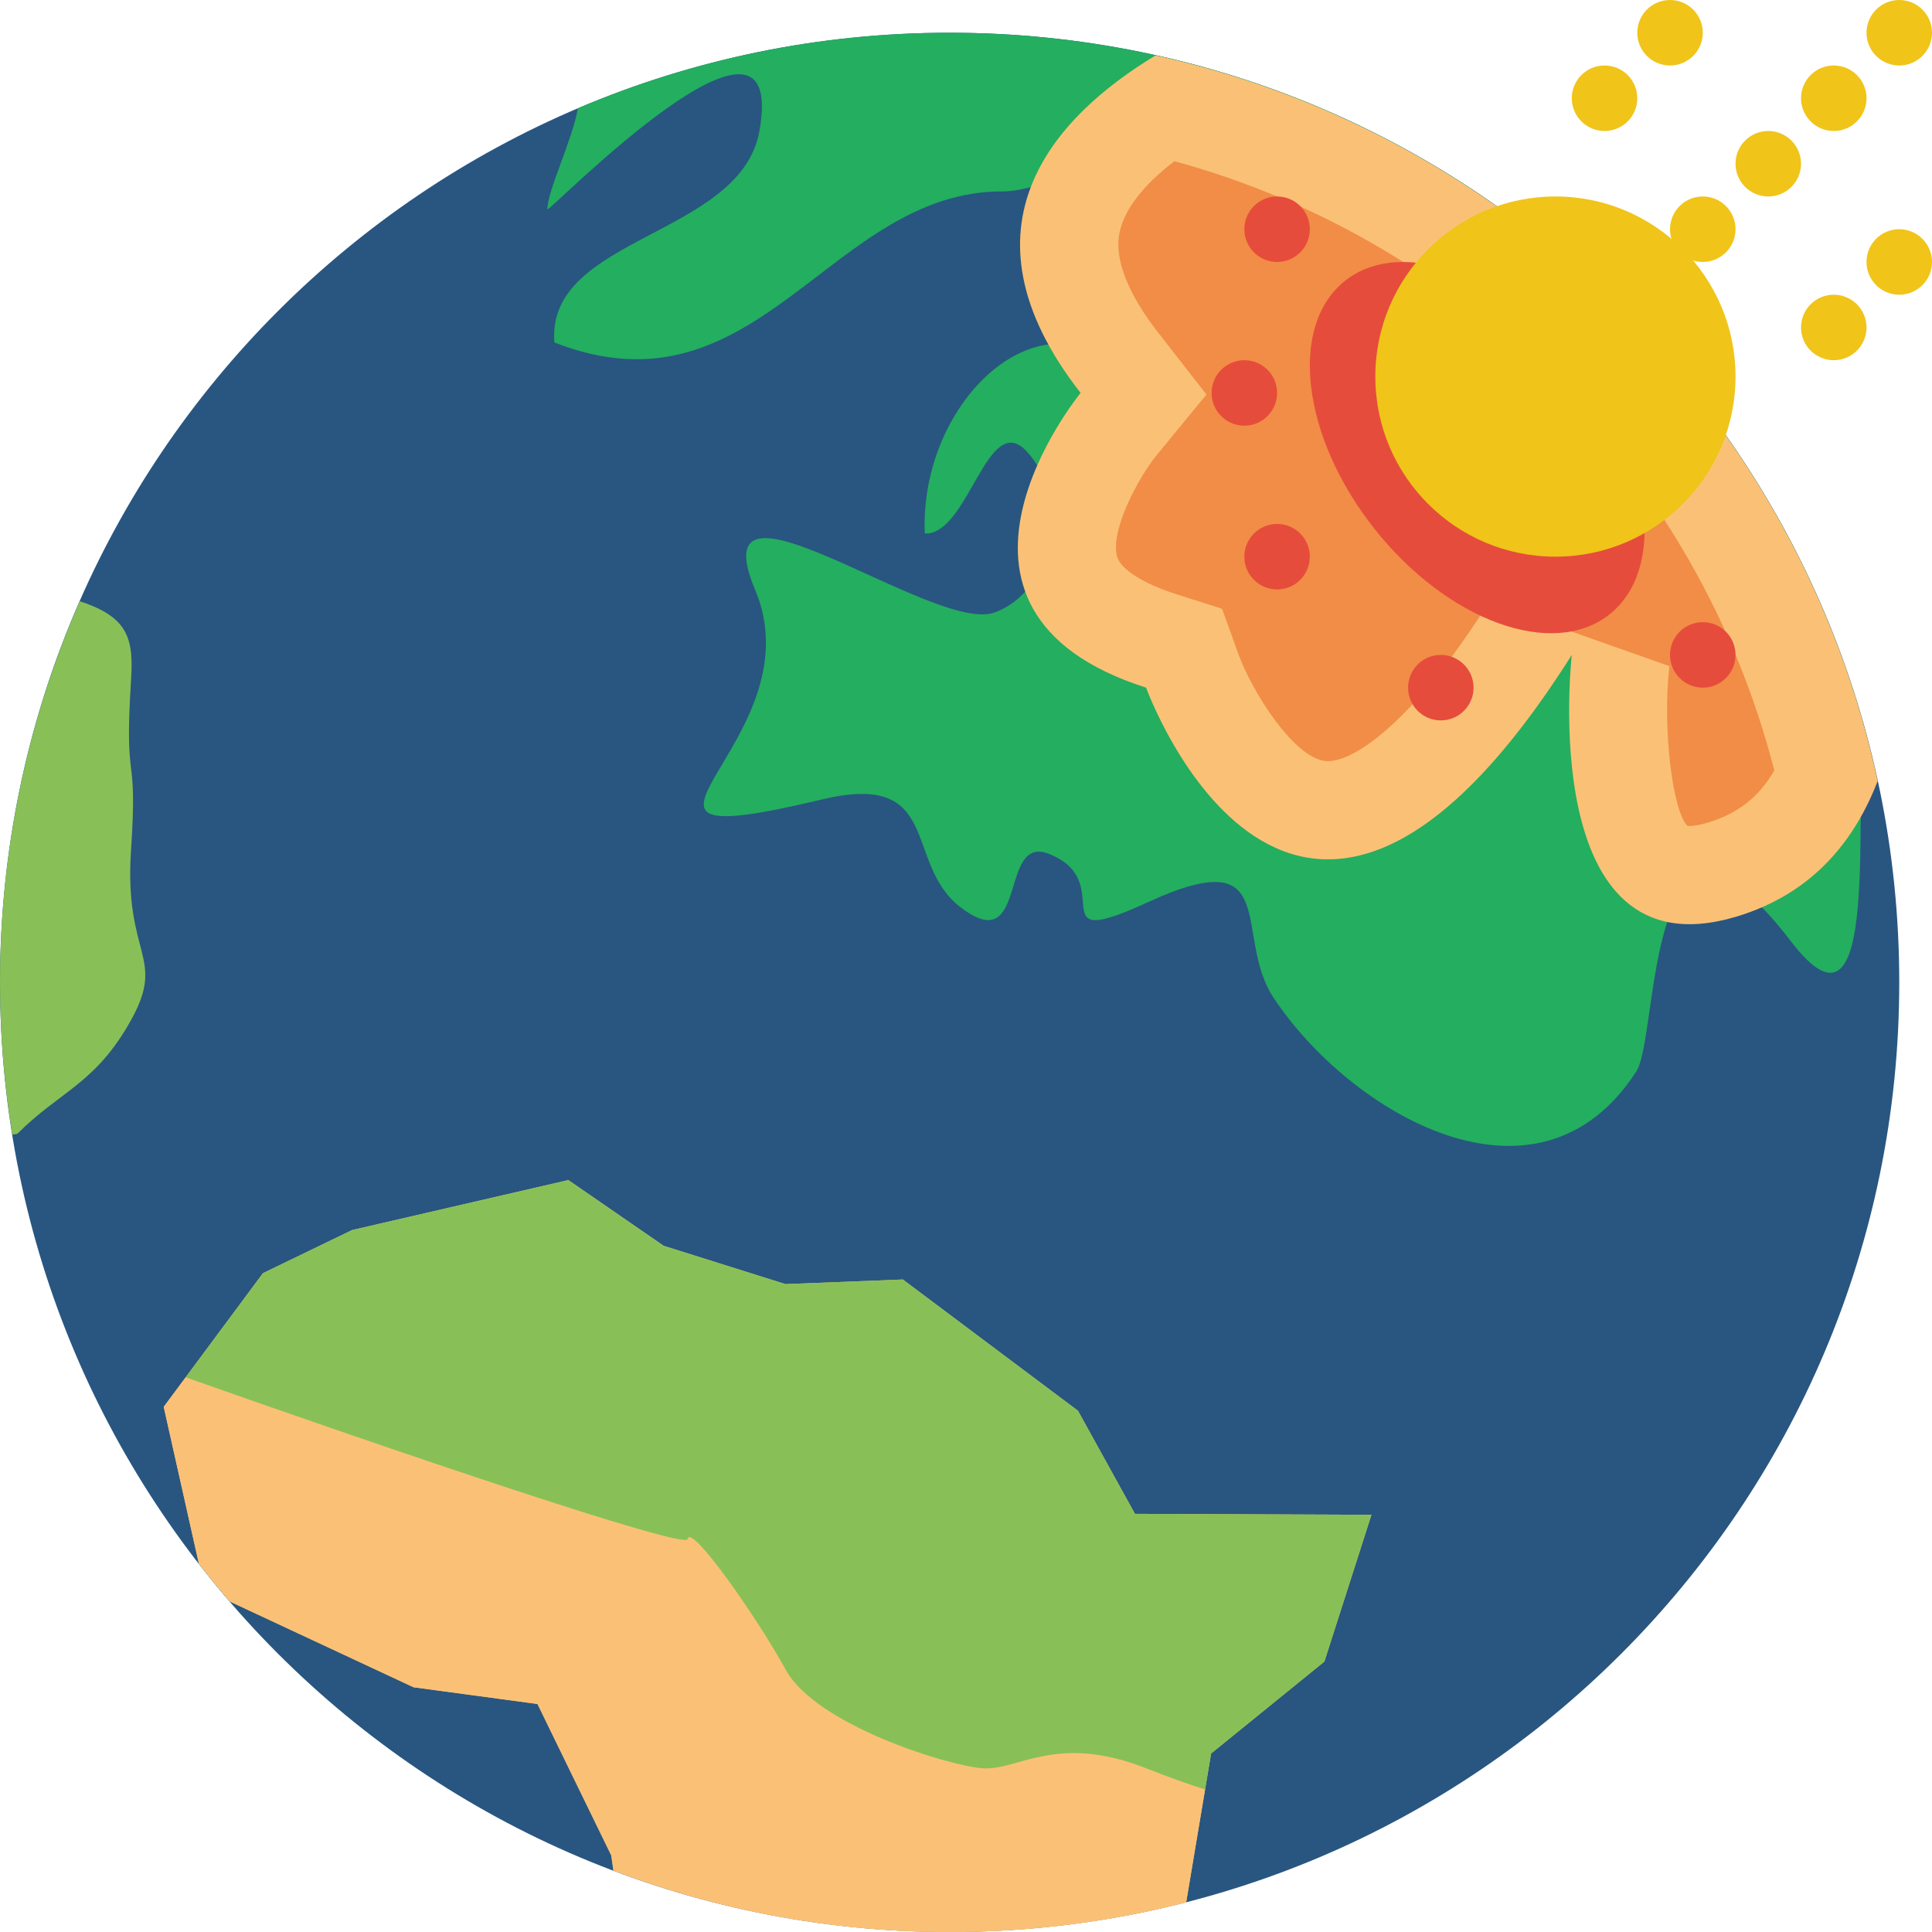
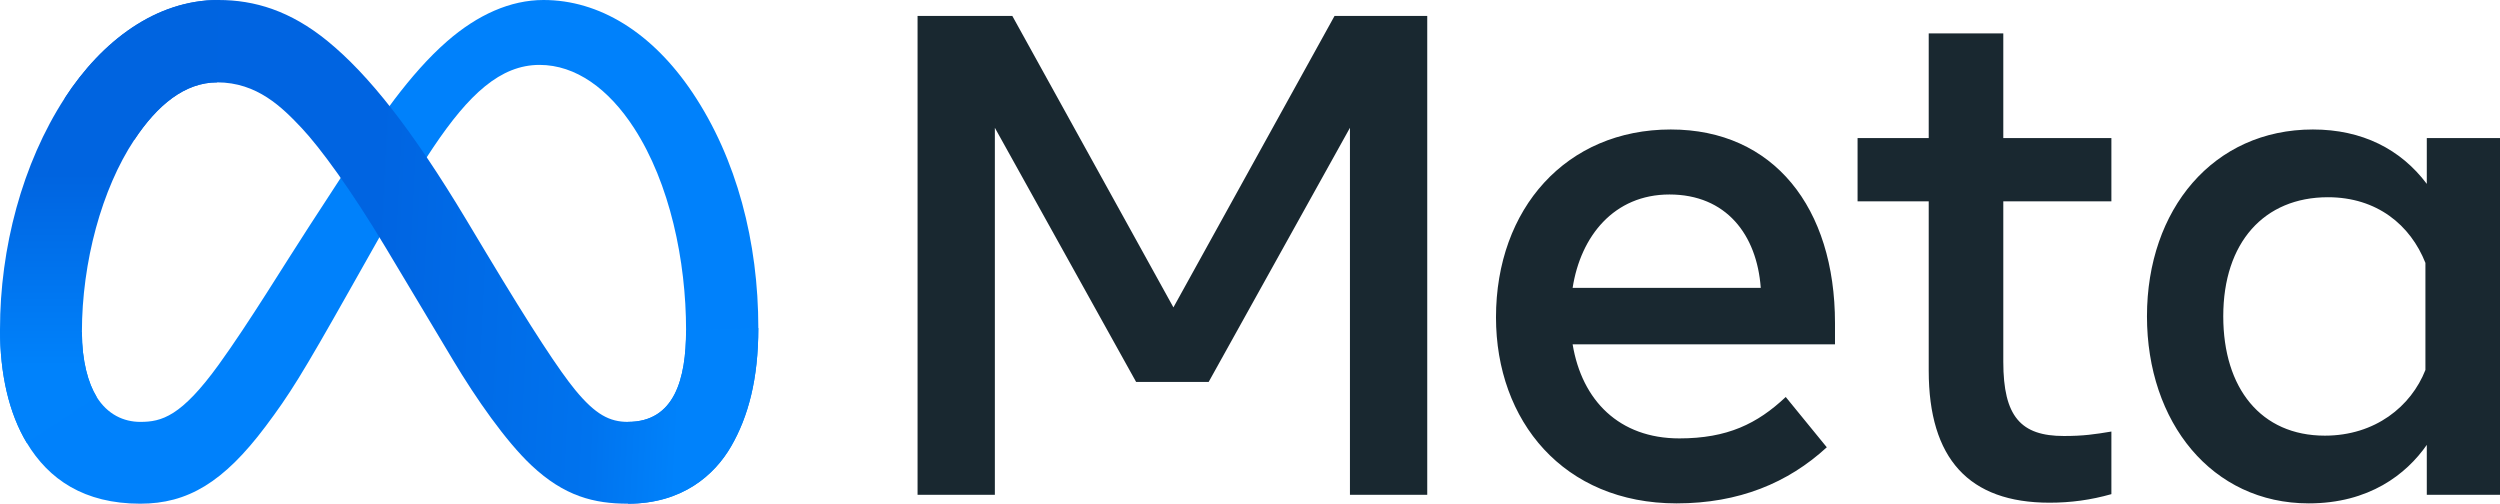
- <svg xmlns="http://www.w3.org/2000/svg" height="800px" width="800px" version="1.1" id="Capa_1" viewBox="0 0 59 59" xml:space="preserve">
-   <g>
-     <circle style="fill:#285680;" cx="29" cy="30" r="29" />
-     <g>
-       <path style="fill:#24AE5F;" d="M29,1c-4.03,0-7.866,0.823-11.353,2.308c-0.159,0.949-0.952,2.57-0.928,3.087    c0.112,0.022,7.373-7.4,6.472-2.39c-0.581,3.225-6.517,3.206-6.262,6.453c6.236,2.445,8.411-4.642,13.708-4.613    c1.767,0.01,6.292-2.784,7.155-2.215c3.496,2.303-0.799,10.467-3.474,7.75c-2.572-2.572-6.242,0.901-6.077,4.912    c1.337,0.06,1.908-3.796,3.11-2.51c1.324,1.417,0.846,4.27-0.986,4.925c-1.844,0.659-9.077-4.89-7.3-0.684    c1.954,4.668-5.854,8.275,2.028,6.393c3.716-0.891,2.481,1.937,4.234,3.286c2.088,1.603,1.164-2.214,2.686-1.633    c2.215,0.857-0.381,3.065,3.088,1.462c4.069-1.856,2.54,1.038,3.786,2.93c2.336,3.532,8.077,6.922,11.086,2.254    c0.709-1.101,0.254-9.807,4.72-3.967c2.836,3.71,1.863-4.383,2.247-6.509C53.547,9.993,42.327,1,29,1z" />
-     </g>
-     <path style="fill:#FAC176;" d="M32.919,43.082l-5.348-4.008l-3.585,0.141l-3.719-1.17l-2.911-2.007l-6.603,1.526L8.03,38.881   L5,42.963l1.072,4.784c0.306,0.395,0.623,0.782,0.949,1.161l5.608,2.618l3.785,0.511l2.252,4.622l0.068,0.465   C21.926,58.333,25.385,59,29,59c2.494,0,4.914-0.315,7.224-0.908l0.761-4.544l3.459-2.807l1.437-4.481l-7.222-0.03L32.919,43.082z" />
-     <path style="fill:#88C057;" d="M0.375,34.647c0.138-0.012,0.156-0.024,0.168-0.036c1.297-1.296,2.377-1.513,3.458-3.458   c1.081-1.945-0.216-1.945,0-5.187c0.216-3.242-0.216-1.729,0-5.187c0.078-1.244-0.053-1.928-1.565-2.417C0.873,21.926,0,25.86,0,30   C0,31.582,0.131,33.133,0.375,34.647z" />
-     <path style="fill:#FAC176;" d="M30,54c-1.083-0.083-5.083-1.333-6-3c-0.917-1.667-2.917-4.5-3-4   c-0.057,0.34-9.111-2.743-15.331-4.938L5,42.963l1.072,4.784c0.306,0.395,0.623,0.782,0.949,1.161l5.608,2.618l3.785,0.511   l2.252,4.622l0.068,0.465C21.926,58.333,25.385,59,29,59c2.494,0,4.914-0.315,7.224-0.908l0.577-3.445   C36.292,54.488,35.705,54.278,35,54C32.25,52.917,31.083,54.083,30,54z" />
-     <path style="fill:#88C057;" d="M40.444,50.741l1.437-4.481l-7.222-0.03l-1.741-3.148l-5.348-4.008l-3.585,0.141l-3.719-1.17   l-2.911-2.007l-6.603,1.526L8.03,38.881l-2.361,3.18C11.889,44.257,20.943,47.34,21,47c0.083-0.5,2.083,2.333,3,4   c0.917,1.667,4.917,2.917,6,3c1.083,0.083,2.25-1.083,5,0c0.705,0.278,1.292,0.488,1.801,0.647l0.184-1.099L40.444,50.741z" />
-     <path style="fill:#FAC176;" d="M35.29,1.692C32.245,3.532,29.026,6.907,33,12c0,0-5.438,6.625,2,9c0,0,4.5,12.438,13-1   c0,0-1.125,9.813,5,8c2.381-0.705,3.659-2.374,4.34-4.15C54.958,12.819,46.302,4.128,35.29,1.692z" />
-     <path style="fill:#F18D46;" d="M51.597,25.224c-0.045,0-0.066-0.005-0.066-0.005c-0.444-0.423-0.771-2.952-0.55-4.877l-5.516-1.945   c-2.263,3.577-4.06,4.847-4.911,4.847c-1.004,0-2.333-2.156-2.733-3.264l-0.502-1.389l-1.406-0.448   c-0.995-0.318-1.683-0.754-1.796-1.138c-0.233-0.79,0.659-2.439,1.203-3.102l1.523-1.855l-1.477-1.894   c-0.642-0.823-1.369-2.015-1.183-3.021c0.13-0.706,0.717-1.472,1.681-2.211c8.975,2.449,16.01,9.585,18.32,18.608   c-0.475,0.82-1.125,1.322-2.035,1.592C51.854,25.21,51.677,25.224,51.597,25.224C51.598,25.224,51.598,25.224,51.597,25.224z" />
-     <circle style="fill:#E64C3C;" cx="52" cy="20" r="1" />
-     <circle style="fill:#E64C3C;" cx="39" cy="7" r="1" />
-     <circle style="fill:#E64C3C;" cx="38" cy="12" r="1" />
-     <circle style="fill:#E64C3C;" cx="39" cy="17" r="1" />
-     <circle style="fill:#E64C3C;" cx="44" cy="21" r="1" />
-     <ellipse transform="matrix(0.6213 0.7836 -0.7836 0.6213 27.7956 -30.1729)" style="fill:#E64C3C;" cx="45.112" cy="13.669" rx="6.5" ry="4" />
-     <circle style="fill:#F0C419;" cx="47.5" cy="11.5" r="5.5" />
-     <circle style="fill:#F0C419;" cx="58" cy="8" r="1" />
-     <circle style="fill:#F0C419;" cx="56" cy="10" r="1" />
-     <circle style="fill:#F0C419;" cx="58" cy="1" r="1" />
-     <circle style="fill:#F0C419;" cx="56" cy="3" r="1" />
-     <circle style="fill:#F0C419;" cx="54" cy="5" r="1" />
-     <circle style="fill:#F0C419;" cx="52" cy="7" r="1" />
-     <circle style="fill:#F0C419;" cx="51" cy="1" r="1" />
-     <circle style="fill:#F0C419;" cx="49" cy="3" r="1" />
-   </g>
+ <svg xmlns="http://www.w3.org/2000/svg" width="948" height="191">
+   <defs>
+     <linearGradient id="Grad_Logo1" x1="61" y1="117" x2="259" y2="127" gradientUnits="userSpaceOnUse">
+       <stop style="stop-color:#0064e1" offset="0" />
+       <stop style="stop-color:#0064e1" offset="0.4" />
+       <stop style="stop-color:#0073ee" offset="0.83" />
+       <stop style="stop-color:#0082fb" offset="1" />
+     </linearGradient>
+     <linearGradient id="Grad_Logo2" x1="45" y1="139" x2="45" y2="66" gradientUnits="userSpaceOnUse">
+       <stop style="stop-color:#0082fb" offset="0" />
+       <stop style="stop-color:#0064e0" offset="1" />
+     </linearGradient>
+   </defs>
+   <path id="Logo0" style="fill:#0081fb" d="m31.06,125.96c0,10.98 2.41,19.41 5.56,24.51 4.13,6.68 10.29,9.51 16.57,9.51 8.1,0 15.51-2.01 29.79-21.76 11.44-15.83 24.92-38.05 33.99-51.98l15.36-23.6c10.67-16.39 23.02-34.61 37.18-46.96 11.56-10.08 24.03-15.68 36.58-15.68 21.07,0 41.14,12.21 56.5,35.11 16.81,25.08 24.97,56.67 24.97,89.27 0,19.38-3.82,33.62-10.32,44.87-6.28,10.88-18.52,21.75-39.11,21.75l0-31.02c17.63,0 22.03-16.2 22.03-34.74 0-26.42-6.16-55.74-19.73-76.69-9.63-14.86-22.11-23.94-35.84-23.94-14.85,0-26.8,11.2-40.23,31.17-7.14,10.61-14.47,23.54-22.7,38.13l-9.06,16.05c-18.2,32.27-22.81,39.62-31.91,51.75-15.95,21.24-29.57,29.29-47.5,29.29-21.27,0-34.72-9.21-43.05-23.09-6.8-11.31-10.14-26.15-10.14-43.06z" />
+   <path id="Logo1" style="fill:url(#Grad_Logo1)" d="m24.49,37.3c14.24-21.95 34.79-37.3 58.36-37.3 13.65,0 27.22,4.04 41.39,15.61 15.5,12.65 32.02,33.48 52.63,67.81l7.39,12.32c17.84,29.72 27.99,45.01 33.93,52.22 7.64,9.26 12.99,12.02 19.94,12.02 17.63,0 22.03-16.2 22.03-34.74l27.4-.86c0,19.38-3.82,33.62-10.32,44.87-6.28,10.88-18.52,21.75-39.11,21.75-12.8,0-24.14-2.78-36.68-14.61-9.64-9.08-20.91-25.21-29.58-39.71l-25.79-43.08c-12.94-21.62-24.81-37.74-31.68-45.04-7.39-7.85-16.89-17.33-32.05-17.33-12.27,0-22.69,8.61-31.41,21.78z" />
+   <path id="Logo2" style="fill:url(#Grad_Logo2)" d="m82.35,31.23c-12.27,0-22.69,8.61-31.41,21.78-12.33,18.61-19.88,46.33-19.88,72.95 0,10.98 2.41,19.41 5.56,24.51l-26.48,17.44c-6.8-11.31-10.14-26.15-10.14-43.06 0-30.75 8.44-62.8 24.49-87.55 14.24-21.95 34.79-37.3 58.36-37.3z" />
+   <path id="Text" style="fill:#192830" d="m347.94,6.04h35.93l61.09,110.52 61.1-110.52h35.15v181.6h-29.31v-139.18l-53.58,96.38h-27.5l-53.57-96.38v139.18h-29.31z m285.11,67.71c-21.02,0-33.68,15.82-36.71,35.41h71.34c-1.47-20.18-13.11-35.41-34.63-35.41z m-65.77,46.57c0-41.22 26.64-71.22 66.28-71.22 38.99,0 62.27,29.62 62.27,73.42v8.05h-99.49c3.53,21.31 17.67,35.67 40.47,35.67 18.19,0 29.56-5.55 40.34-15.7l15.57,19.07c-14.67,13.49-33.33,21.27-56.95,21.27-42.91,0-68.49-31.29-68.49-70.56z m164.09-43.97h-26.98v-24h26.98v-39.69h28.28v39.69h40.99v24h-40.99v60.83c0,20.77 6.64,28.15 22.96,28.15 7.45,0 11.72-.64 18.03-1.69v23.74c-7.86,2.22-15.36,3.24-23.48,3.24-30.53,0-45.79-16.68-45.79-50.07z m188.35,23.34c-5.68-14.34-18.35-24.9-36.97-24.9-24.2,0-39.69,17.17-39.69,45.14 0,27.27 14.26,45.27 38.53,45.27 19.08,0 32.7-11.1 38.13-24.91z m28.28,87.95h-27.76v-18.94c-7.76,11.15-21.88,22.18-44.75,22.18-36.78,0-61.36-30.79-61.36-70.95 0-40.54 25.17-70.83 62.92-70.83 18.66,0 33.3,7.46 43.19,20.63v-17.38h27.76z" />
</svg>
